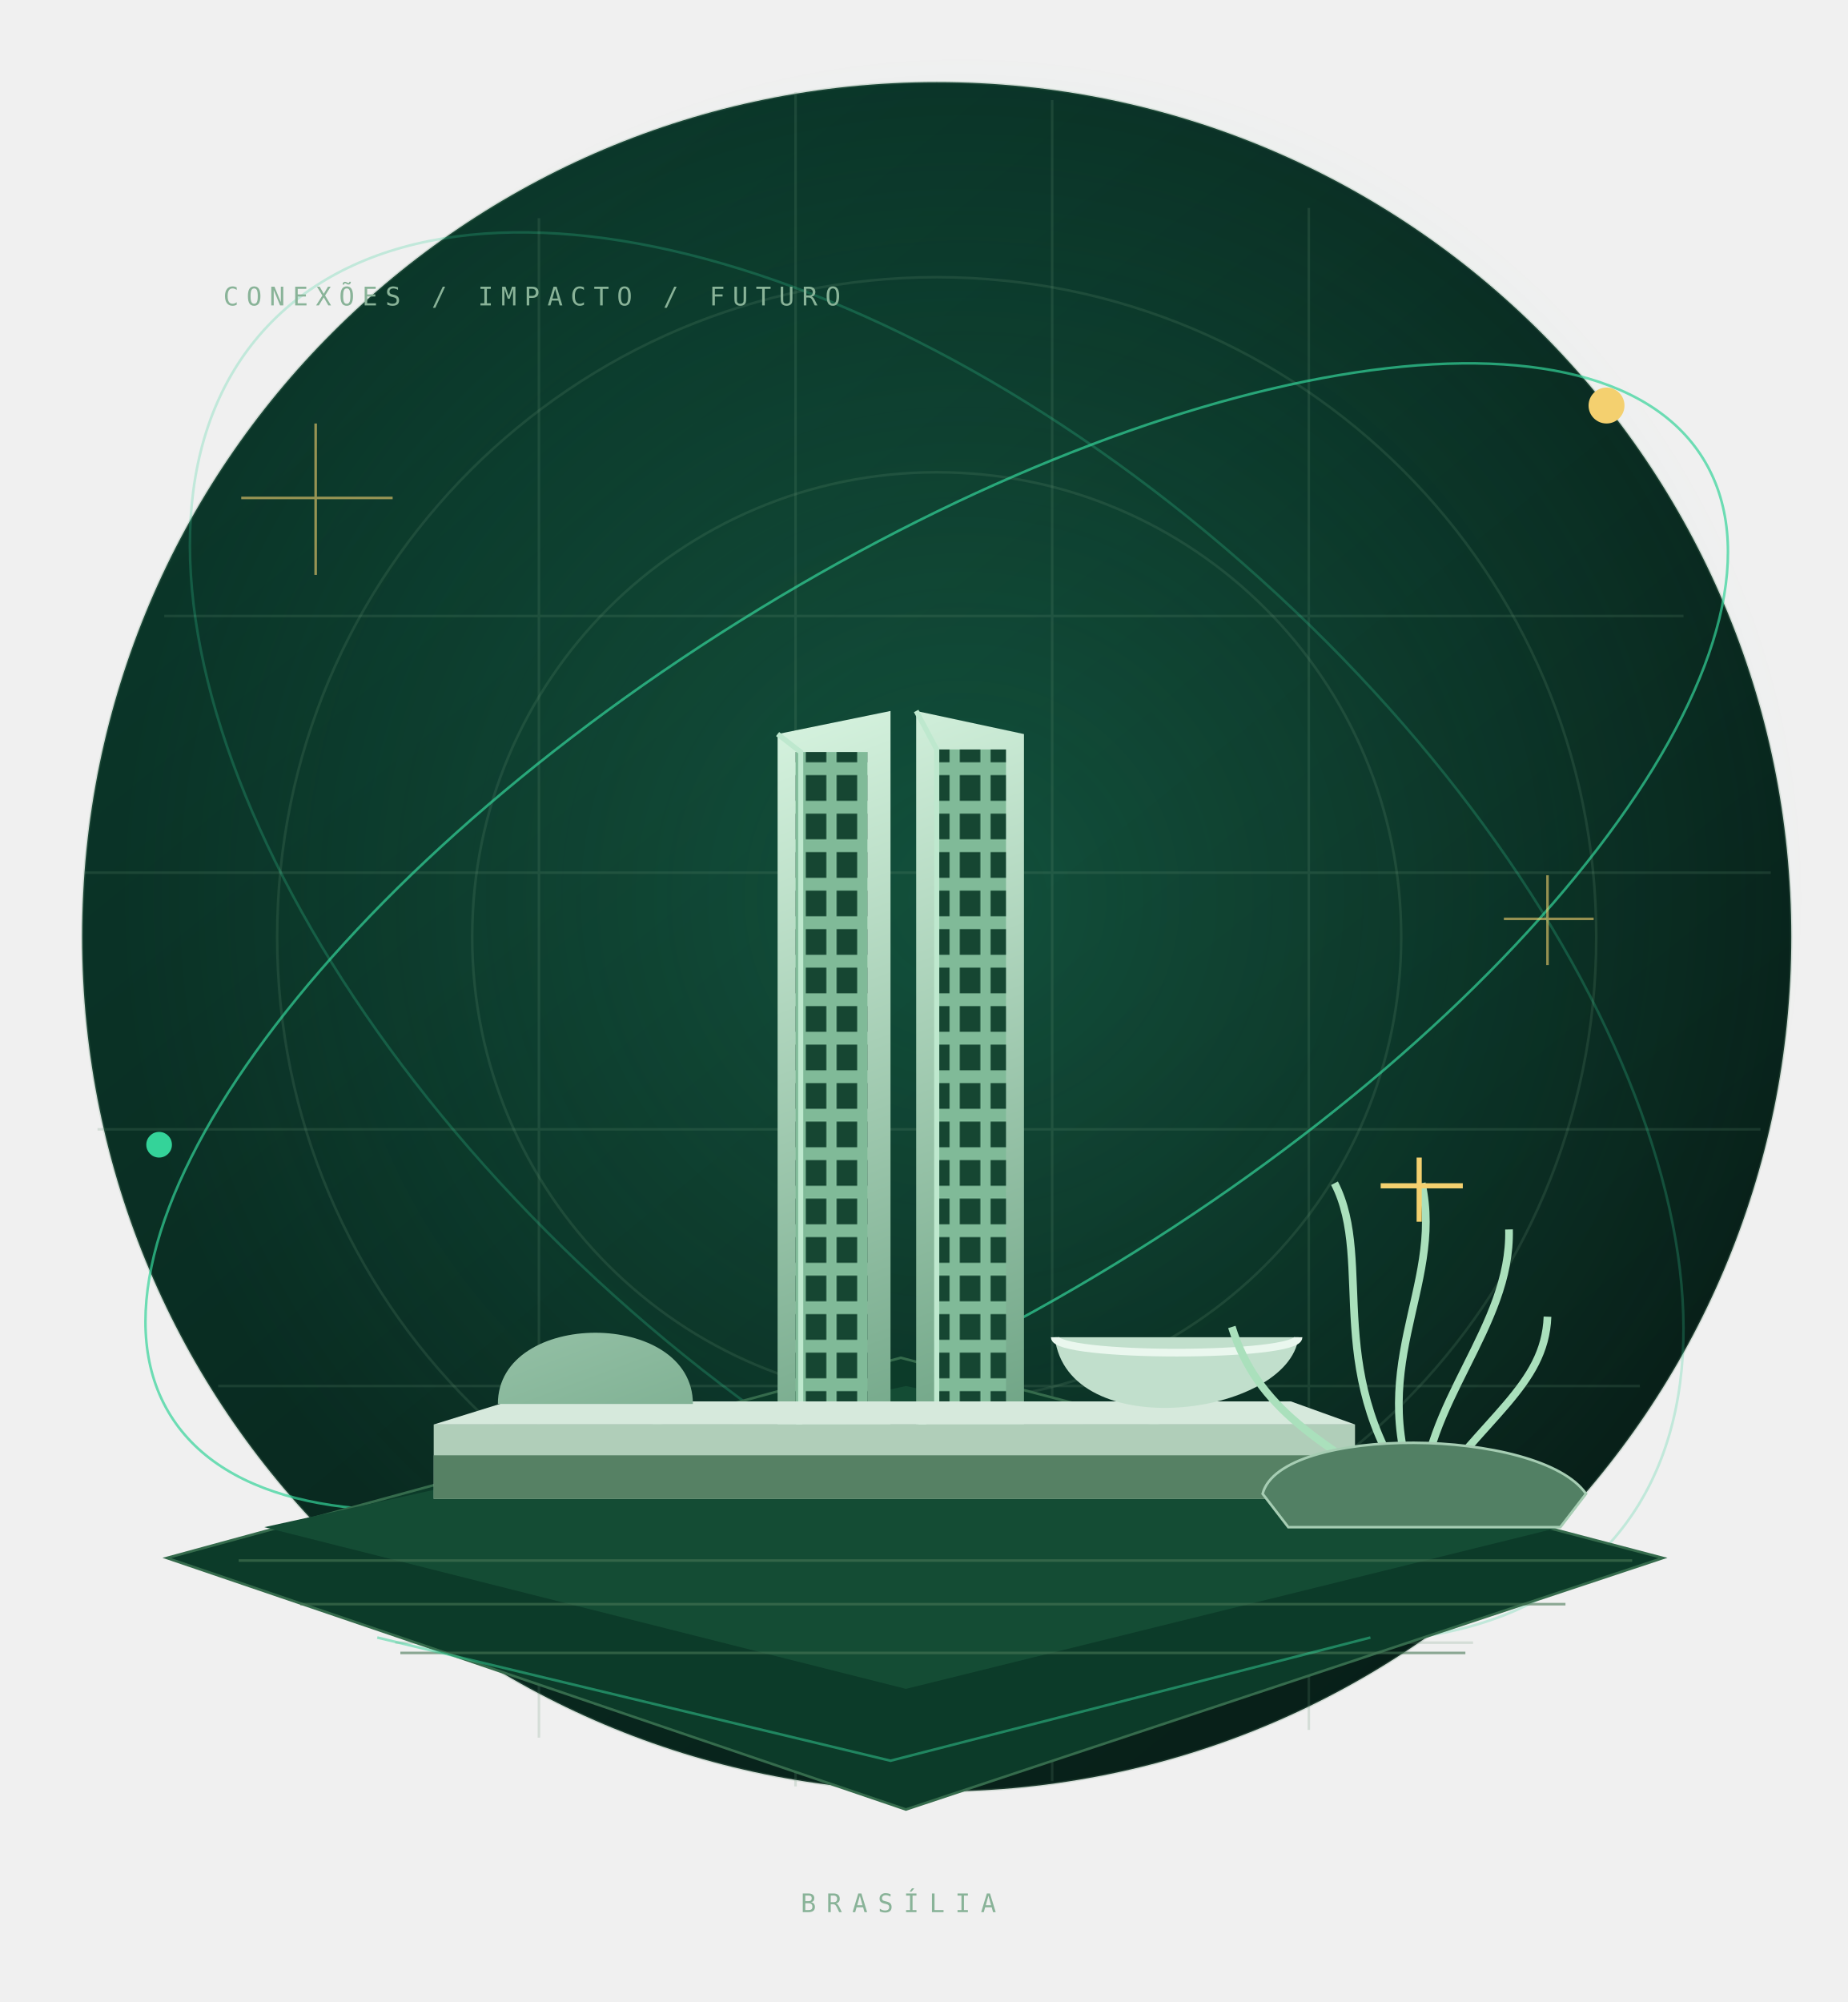
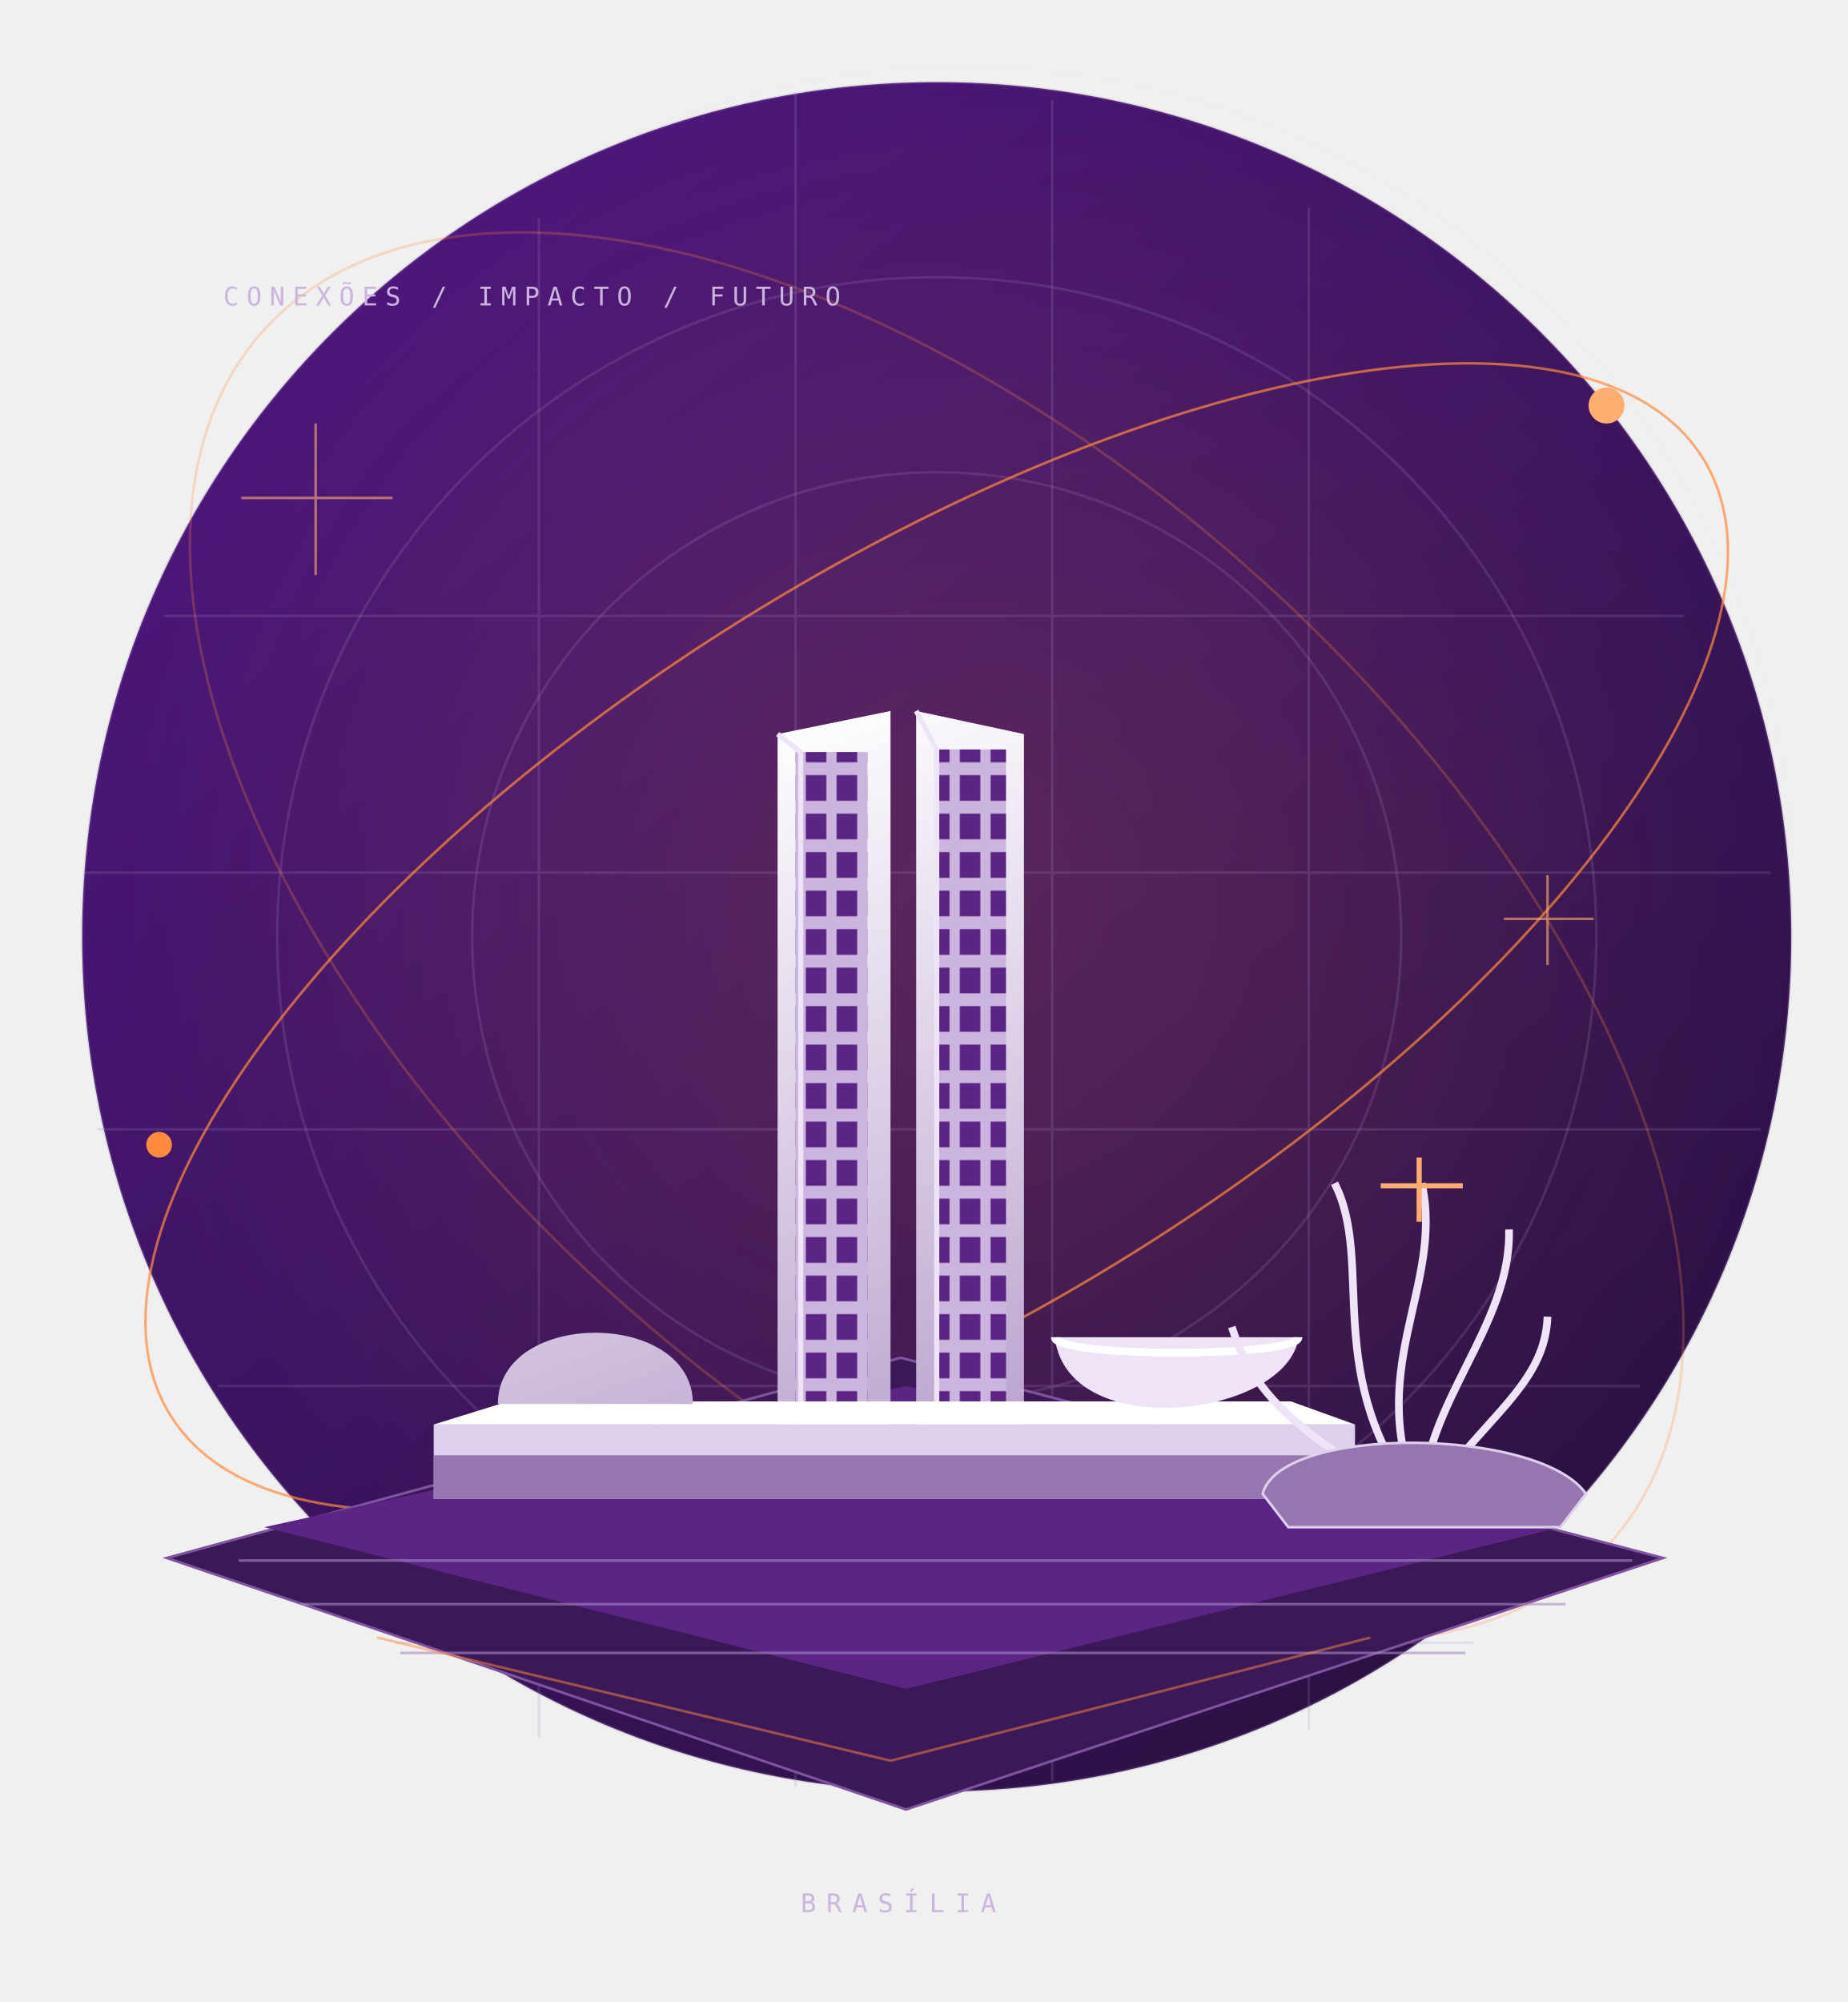
<svg xmlns="http://www.w3.org/2000/svg" width="720" height="780" viewBox="0 0 720 780" fill="none">
  <defs>
    <linearGradient id="sky" x1="70" y1="90" x2="590" y2="730" gradientUnits="userSpaceOnUse">
-       <stop stop-color="#0b392b" />
-       <stop offset="1" stop-color="#071c16" />
+       <stop stop-color="#4f1780" />
+       <stop offset="1" stop-color="#27103d" />
    </linearGradient>
    <linearGradient id="facade" x1="300" y1="280" x2="430" y2="630" gradientUnits="userSpaceOnUse">
-       <stop stop-color="#d6f3df" />
-       <stop offset="1" stop-color="#528e6c" />
+       <stop stop-color="#ffffff" />
+       <stop offset="1" stop-color="#a88ac1" />
    </linearGradient>
    <radialGradient id="glow">
-       <stop stop-color="#34d399" stop-opacity=".22" />
-       <stop offset="1" stop-color="#34d399" stop-opacity="0" />
+       <stop stop-color="#ff8b3d" stop-opacity=".16" />
+       <stop offset="1" stop-color="#ff8b3d" stop-opacity="0" />
    </radialGradient>
    <pattern id="windows" width="12" height="15" patternUnits="userSpaceOnUse">
-       <path d="M0 0h12v15H0z" fill="#80ba98" />
-       <path d="M2 2h8v10H2z" fill="#164632" />
+       <path d="M0 0h12v15H0z" fill="#cbb4de" />
+       <path d="M2 2h8v10H2z" fill="#5b2485" />
    </pattern>
  </defs>
  <circle cx="365" cy="365" r="333" fill="url(#sky)" />
  <circle cx="375" cy="350" r="330" fill="url(#glow)" />
-   <g stroke="#659575" stroke-opacity=".2">
+   <g stroke="#a88ac1" stroke-opacity=".2">
    <path d="M64 240h592M33 340h657M38 440h648M85 540h554M154 640h420M210 85v592M310 36v660M410 39v655M510 81v593" />
    <circle cx="365" cy="365" r="333" />
    <circle cx="365" cy="365" r="257" />
    <circle cx="365" cy="365" r="181" />
  </g>
-   <g stroke="#34d399">
+   <g stroke="#ff8b3d">
    <ellipse cx="365" cy="365" rx="352" ry="145" transform="rotate(-32 365 365)" stroke-opacity=".7" />
    <ellipse cx="365" cy="365" rx="353" ry="188" transform="rotate(42 365 365)" stroke-opacity=".25" />
  </g>
-   <circle cx="626" cy="158" r="7" fill="#f4d06f" />
-   <circle cx="62" cy="446" r="5" fill="#34d399" />
-   <circle cx="544" cy="631" r="4" fill="#f4d06f" />
-   <path d="M65 607 351 529l297 78-295 98z" fill="#0c3b29" stroke="#356b4c" />
-   <path d="m103 595 250-55 255 55-255 63z" fill="#144c34" />
-   <path d="M93 608h543M117 625h493M156 644h415" stroke="#487756" stroke-opacity=".6" />
+   <circle cx="626" cy="158" r="7" fill="#ffad70" />
+   <circle cx="62" cy="446" r="5" fill="#ff8b3d" />
+   <circle cx="544" cy="631" r="4" fill="#ffad70" />
+   <path d="M65 607 351 529l297 78-295 98z" fill="#3b1858" stroke="#8053a1" />
+   <path d="m103 595 250-55 255 55-255 63z" fill="#5b2485" />
+   <path d="M93 608h543M117 625h493M156 644h415" stroke="#a88ac1" stroke-opacity=".6" />
  <path d="m303 286 44-9v280l-44 11zM357 277l42 9v282l-42-11z" fill="url(#facade)" />
  <path d="M310 293h28v256h-28zM365 292h27v258h-27z" fill="url(#windows)" />
-   <path d="m303 286 9 7v261l-9 14M357 277l8 15v258l-8 7" stroke="#bee8ce" stroke-width="2" />
-   <path d="M169 555h359v29H169z" fill="#b0ceb9" />
-   <path d="M169 567h359v17H169z" fill="#568164" />
-   <path d="m169 555 29-9h305l25 9z" fill="#d6e9dc" />
+   <path d="m303 286 9 7v261l-9 14M357 277l8 15v258l-8 7" stroke="#eee3f7" stroke-width="2" />
+   <path d="M169 555h359v29H169z" fill="#ded0ed" />
+   <path d="M169 567h359v17H169z" fill="#9776b0" />
+   <path d="m169 555 29-9h305l25 9z" fill="#ffffff" />
  <path d="M194 547c0-37 76-37 76 0z" fill="url(#facade)" />
-   <path d="M411 521h95c-4 31-90 42-95 0z" fill="#c1dfcc" />
-   <path d="M411 521c0 8 95 8 95 0" stroke="#eaf7ee" stroke-width="3" />
-   <g stroke="#aae0bc" stroke-width="3">
+   <path d="M411 521h95c-4 31-90 42-95 0z" fill="#eee3f7" />
+   <path d="M411 521c0 8 95 8 95 0" stroke="#ffffff" stroke-width="3" />
+   <g stroke="#eee3f7" stroke-width="3">
    <path d="M554 587c-40-50-18-95-34-126M554 587c-24-53 9-85 0-126M554 587c0-40 35-70 34-108M554 587c24-35 48-47 49-74M554 587c-40-25-64-38-74-70" />
  </g>
-   <path d="M492 582c7-27 108-26 126 0l-10 13H502z" fill="#528064" stroke="#a6cdb3" />
-   <path d="M538 462h32M553 451v25" stroke="#f4d06f" stroke-width="2" />
-   <path d="m147 638 200 48 187-48" stroke="#34d399" stroke-opacity=".5" />
-   <path d="M94 194h59M123 165v59M586 358h35M603 341v35" stroke="#f4d06f" stroke-opacity=".6" />
-   <text x="87" y="119" fill="#89b398" font-family="monospace" font-size="10" letter-spacing="3">CONEXÕES / IMPACTO / FUTURO</text>
-   <text x="312" y="745" fill="#89b398" font-family="monospace" font-size="10" letter-spacing="4">BRASÍLIA</text>
+   <path d="M492 582c7-27 108-26 126 0l-10 13H502z" fill="#9776b0" stroke="#ded0ed" />
+   <path d="M538 462h32M553 451v25" stroke="#ffad70" stroke-width="2" />
+   <path d="m147 638 200 48 187-48" stroke="#ff8b3d" stroke-opacity=".5" />
+   <path d="M94 194h59M123 165v59M586 358h35M603 341v35" stroke="#ffad70" stroke-opacity=".6" />
+   <text x="87" y="119" fill="#cbb4de" font-family="monospace" font-size="10" letter-spacing="3">CONEXÕES / IMPACTO / FUTURO</text>
+   <text x="312" y="745" fill="#cbb4de" font-family="monospace" font-size="10" letter-spacing="4">BRASÍLIA</text>
</svg>
